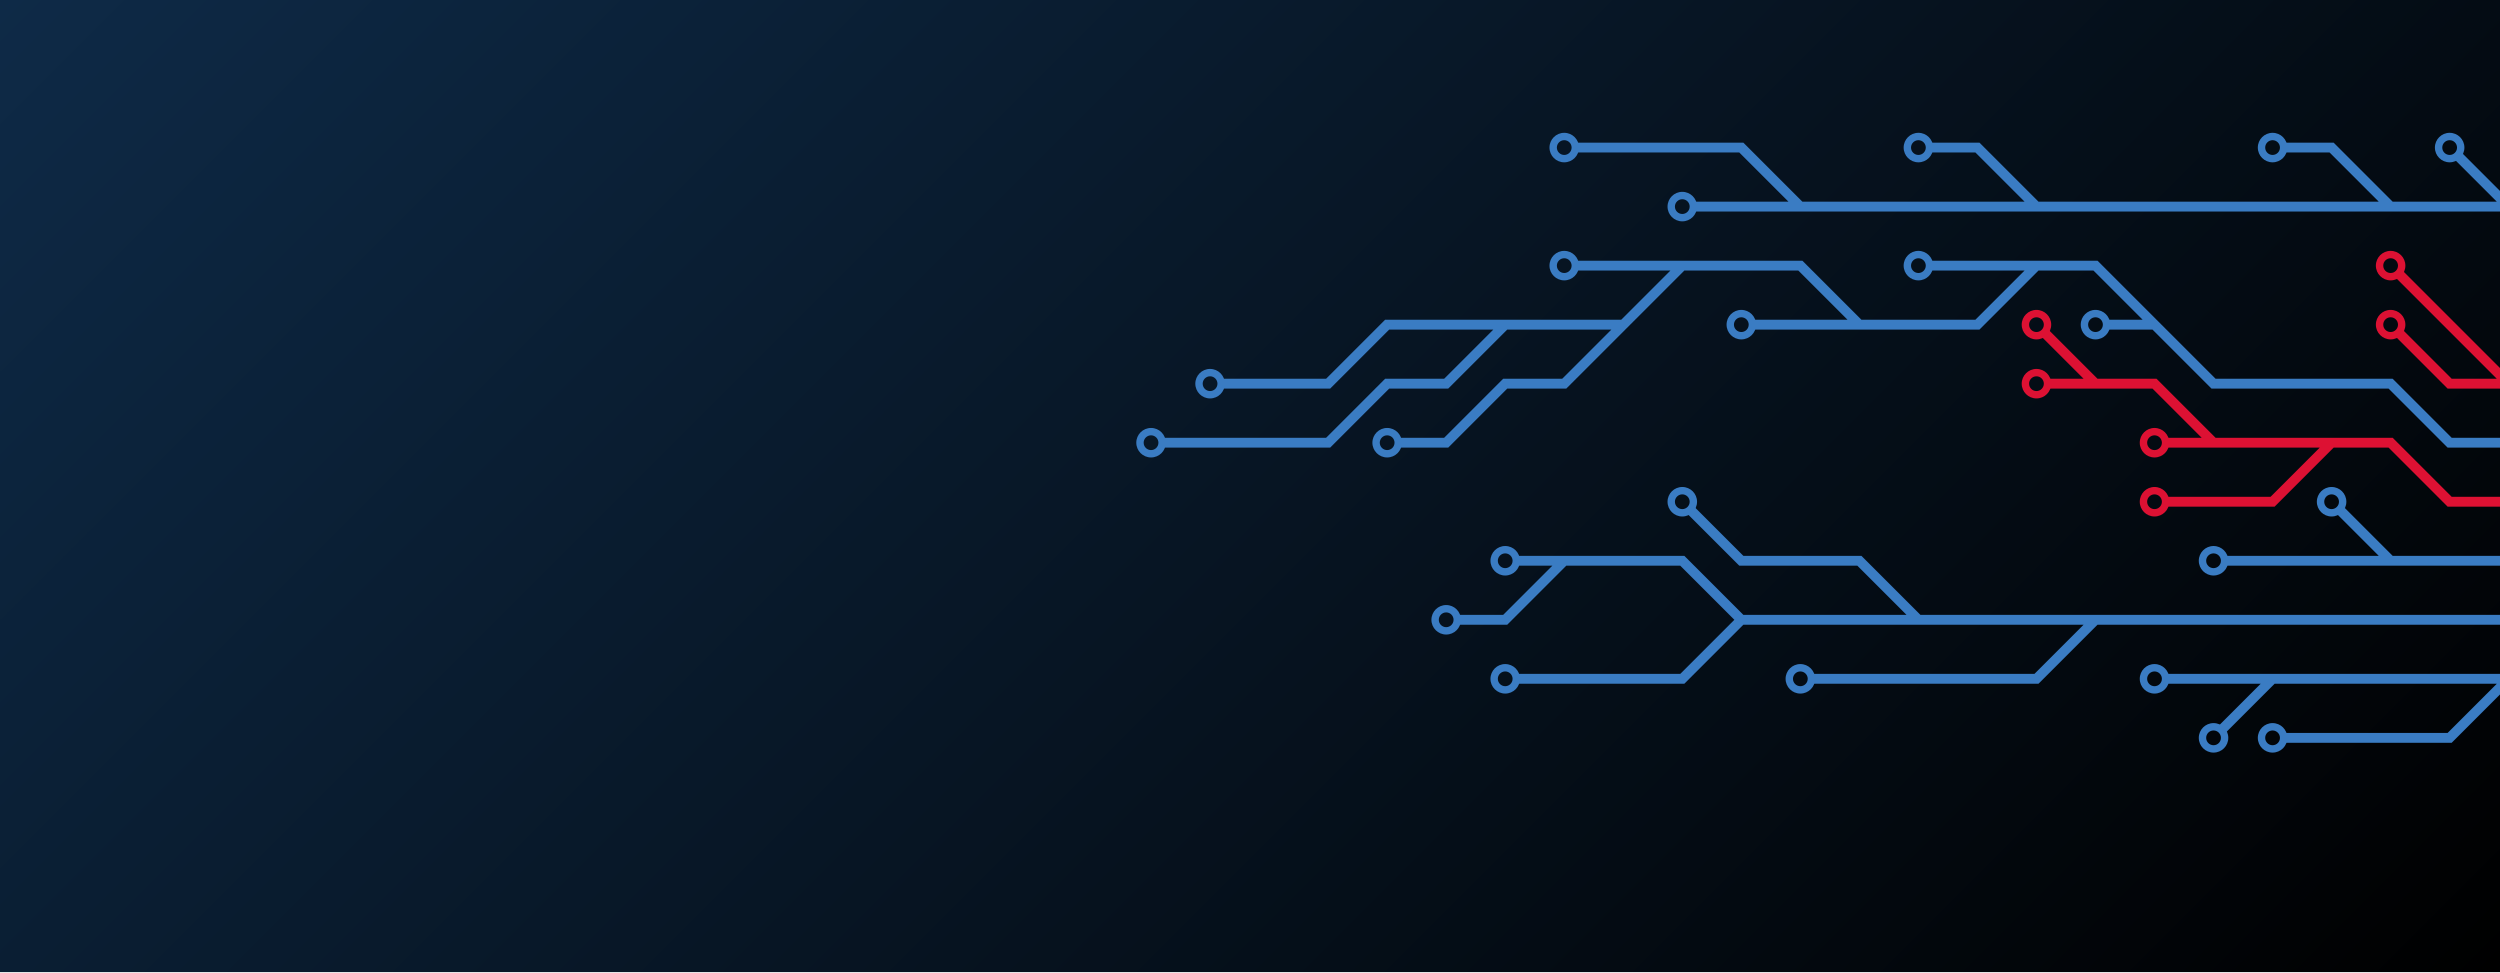
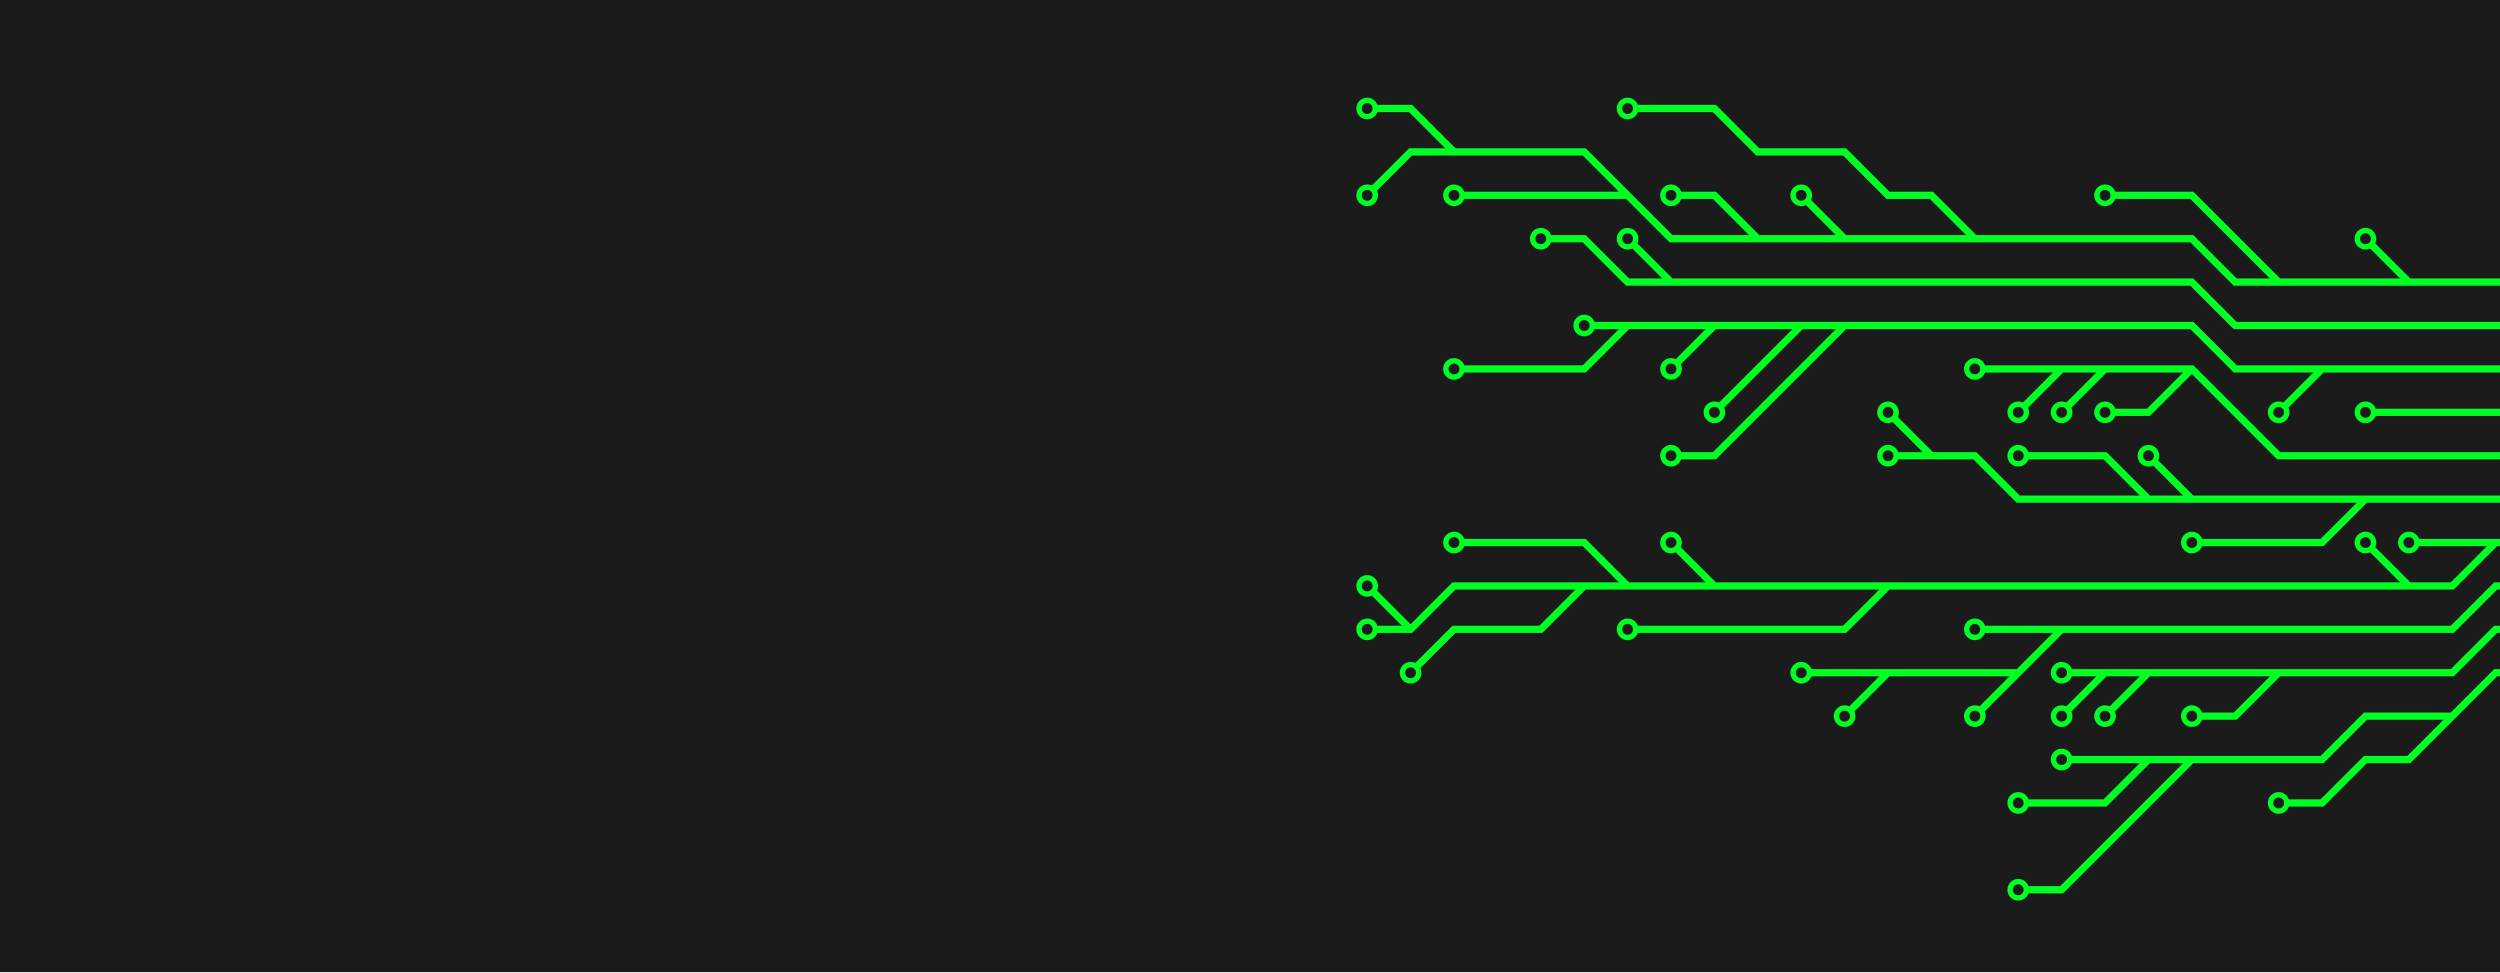
<svg xmlns="http://www.w3.org/2000/svg" version="1.1" width="1440" height="560" preserveAspectRatio="none" viewBox="0 0 1440 560">
-   <g mask="url(&quot;#SvgjsMask1382&quot;)" fill="none">
-     <rect width="1440" height="560" x="0" y="0" fill="url(#SvgjsLinearGradient1383)" />
-     <g mask="url(&quot;#SvgjsMask1384&quot;)">
-       <path d="M1275 255L1241 255M1343 255L1309 289L1275 289L1241 289M1207 221L1173 187M1479 289L1445 289L1411 289L1377 255L1343 255L1309 255L1275 255L1241 221L1207 221L1173 221" stroke="#dd1133" stroke-width="5.67" />
-       <path d="M1164.5 221 a8.5 8.5 0 1 0 17 0 a8.5 8.5 0 1 0 -17 0zM1232.5 255 a8.5 8.5 0 1 0 17 0 a8.5 8.5 0 1 0 -17 0zM1232.5 289 a8.5 8.5 0 1 0 17 0 a8.5 8.5 0 1 0 -17 0zM1164.5 187 a8.5 8.5 0 1 0 17 0 a8.5 8.5 0 1 0 -17 0z" fill="#dd1133" />
-       <path d="M969 153L935 153L901 153M1241 187L1207 187M867 187L833 221L799 221L765 255L731 255L697 255L663 255M1071 187L1037 187L1003 187M935 187L901 221L867 221L833 255L799 255M1173 153L1139 153L1105 153M1479 255L1445 255L1411 255L1377 221L1343 221L1309 221L1275 221L1241 187L1207 153L1173 153L1139 187L1105 187L1071 187L1037 153L1003 153L969 153L935 187L901 187L867 187L833 187L799 187L765 221L731 221L697 221" stroke="#3a7cc3" stroke-width="5.67" />
-       <path d="M688.5 221 a8.5 8.5 0 1 0 17 0 a8.5 8.5 0 1 0 -17 0zM892.5 153 a8.5 8.5 0 1 0 17 0 a8.5 8.5 0 1 0 -17 0zM1198.5 187 a8.5 8.5 0 1 0 17 0 a8.5 8.5 0 1 0 -17 0zM654.5 255 a8.5 8.5 0 1 0 17 0 a8.5 8.5 0 1 0 -17 0zM994.5 187 a8.5 8.5 0 1 0 17 0 a8.5 8.5 0 1 0 -17 0zM790.5 255 a8.5 8.5 0 1 0 17 0 a8.5 8.5 0 1 0 -17 0zM1096.5 153 a8.5 8.5 0 1 0 17 0 a8.5 8.5 0 1 0 -17 0z" fill="#3a7cc3" />
-       <path d="M1377 323L1343 289M1479 323L1445 323L1411 323L1377 323L1343 323L1309 323L1275 323" stroke="#3a7cc3" stroke-width="5.67" />
-       <path d="M1266.5 323 a8.5 8.5 0 1 0 17 0 a8.5 8.5 0 1 0 -17 0zM1334.5 289 a8.5 8.5 0 1 0 17 0 a8.5 8.5 0 1 0 -17 0z" fill="#3a7cc3" />
-       <path d="M1003 357L969 391L935 391L901 391L867 391M1207 357L1173 391L1139 391L1105 391L1071 391L1037 391M1105 357L1071 323L1037 323L1003 323L969 289M901 323L867 357L833 357M1479 357L1445 357L1411 357L1377 357L1343 357L1309 357L1275 357L1241 357L1207 357L1173 357L1139 357L1105 357L1071 357L1037 357L1003 357L969 323L935 323L901 323L867 323" stroke="#3a7cc3" stroke-width="5.67" />
-       <path d="M858.5 323 a8.5 8.5 0 1 0 17 0 a8.5 8.5 0 1 0 -17 0zM858.5 391 a8.5 8.5 0 1 0 17 0 a8.5 8.5 0 1 0 -17 0zM1028.5 391 a8.5 8.5 0 1 0 17 0 a8.5 8.5 0 1 0 -17 0zM960.5 289 a8.5 8.5 0 1 0 17 0 a8.5 8.5 0 1 0 -17 0zM824.5 357 a8.5 8.5 0 1 0 17 0 a8.5 8.5 0 1 0 -17 0z" fill="#3a7cc3" />
-       <path d="M1445 221L1411 187L1377 153M1479 187L1445 221L1411 221L1377 187" stroke="#dd1133" stroke-width="5.67" />
-       <path d="M1368.5 187 a8.5 8.5 0 1 0 17 0 a8.5 8.5 0 1 0 -17 0zM1368.5 153 a8.5 8.5 0 1 0 17 0 a8.5 8.5 0 1 0 -17 0z" fill="#dd1133" />
-       <path d="M1309 391L1275 425M1445 391L1411 425L1377 425L1343 425L1309 425M1479 391L1445 391L1411 391L1377 391L1343 391L1309 391L1275 391L1241 391" stroke="#3a7cc3" stroke-width="5.67" />
-       <path d="M1232.5 391 a8.5 8.5 0 1 0 17 0 a8.5 8.5 0 1 0 -17 0zM1266.5 425 a8.5 8.5 0 1 0 17 0 a8.5 8.5 0 1 0 -17 0zM1300.5 425 a8.5 8.5 0 1 0 17 0 a8.5 8.5 0 1 0 -17 0z" fill="#3a7cc3" />
-       <path d="M1445 119L1411 85M1173 119L1139 85L1105 85M1377 119L1343 85L1309 85M1037 119L1003 85L969 85L935 85L901 85M1479 153L1445 119L1411 119L1377 119L1343 119L1309 119L1275 119L1241 119L1207 119L1173 119L1139 119L1105 119L1071 119L1037 119L1003 119L969 119" stroke="#3a7cc3" stroke-width="5.67" />
-       <path d="M960.5 119 a8.5 8.5 0 1 0 17 0 a8.5 8.5 0 1 0 -17 0zM1402.5 85 a8.5 8.5 0 1 0 17 0 a8.5 8.5 0 1 0 -17 0zM1096.5 85 a8.5 8.5 0 1 0 17 0 a8.5 8.5 0 1 0 -17 0zM1300.5 85 a8.5 8.5 0 1 0 17 0 a8.5 8.5 0 1 0 -17 0zM892.5 85 a8.5 8.5 0 1 0 17 0 a8.5 8.5 0 1 0 -17 0z" fill="#3a7cc3" />
+   <g mask="url(&quot;#SvgjsMask1029&quot;)" fill="none">
+     <rect width="1440" height="560" x="0" y="0" fill="rgba(26, 27, 26, 1)" />
+     <g mask="url(&quot;#SvgjsMask1030&quot;)">
+       <path d="M1362.5 287.5L1337.5 312.5L1312.5 312.5L1287.5 312.5L1262.5 312.5M1237.5 287.5L1212.5 262.5L1187.5 262.5L1162.5 262.5M1112.5 262.5L1087.5 237.5M1262.5 287.5L1237.5 262.5M1462.5 287.5L1437.5 287.5L1412.5 287.5L1387.5 287.5L1362.5 287.5L1337.5 287.5L1312.5 287.5L1287.5 287.5L1262.5 287.5L1237.5 287.5L1212.5 287.5L1187.5 287.5L1162.5 287.5L1137.5 262.5L1112.5 262.5L1087.5 262.5" stroke="rgba(0, 255, 35, 1)" stroke-width="4.17" />
+       <path d="M1081.25 262.5 a6.25 6.25 0 1 0 12.5 0 a6.25 6.25 0 1 0 -12.5 0zM1256.25 312.5 a6.25 6.25 0 1 0 12.5 0 a6.25 6.25 0 1 0 -12.5 0zM1156.25 262.5 a6.25 6.25 0 1 0 12.5 0 a6.25 6.25 0 1 0 -12.5 0zM1081.25 237.5 a6.25 6.25 0 1 0 12.5 0 a6.25 6.25 0 1 0 -12.5 0zM1231.25 262.5 a6.25 6.25 0 1 0 12.5 0 a6.25 6.25 0 1 0 -12.5 0z" fill="rgba(0, 255, 35, 1)" />
+       <path d="M1212.5 212.5L1187.5 237.5M1262.5 212.5L1237.5 237.5L1212.5 237.5M1187.5 212.5L1162.5 212.5L1137.5 212.5M1462.5 262.5L1437.5 262.5L1412.5 262.5L1387.5 262.5L1362.5 262.5L1337.5 262.5L1312.5 262.5L1287.5 237.5L1262.5 212.5L1237.5 212.5L1212.5 212.5L1187.5 212.5L1162.5 237.5" stroke="rgba(0, 255, 35, 1)" stroke-width="4.17" />
+       <path d="M1156.25 237.5 a6.25 6.25 0 1 0 12.5 0 a6.25 6.25 0 1 0 -12.5 0zM1181.25 237.5 a6.25 6.25 0 1 0 12.5 0 a6.25 6.25 0 1 0 -12.5 0zM1206.25 237.5 a6.25 6.25 0 1 0 12.5 0 a6.25 6.25 0 1 0 -12.5 0zM1131.25 212.5 a6.25 6.25 0 1 0 12.5 0 a6.25 6.25 0 1 0 -12.5 0z" fill="rgba(0, 255, 35, 1)" />
+       <path d="M987.5 337.5L962.5 312.5M937.5 337.5L912.5 312.5L887.5 312.5L862.5 312.5L837.5 312.5M912.5 337.5L887.5 362.5L862.5 362.5L837.5 362.5L812.5 387.5M1387.5 337.5L1362.5 312.5M812.5 362.5L787.5 337.5M1437.5 312.5L1412.5 312.5L1387.5 312.5M1087.5 337.5L1062.5 362.5L1037.5 362.5L1012.5 362.5L987.5 362.5L962.5 362.5L937.5 362.5M1462.5 312.5L1437.5 312.5L1412.5 337.5L1387.5 337.5L1362.5 337.5L1337.5 337.5L1312.5 337.5L1287.5 337.5L1262.5 337.5L1237.5 337.5L1212.5 337.5L1187.5 337.5L1162.5 337.5L1137.5 337.5L1112.5 337.5L1087.5 337.5L1062.5 337.5L1037.5 337.5L1012.5 337.5L987.5 337.5L962.5 337.5L937.5 337.5L912.5 337.5L887.5 337.5L862.5 337.5L837.5 337.5L812.5 362.5L787.5 362.5" stroke="rgba(0, 255, 35, 1)" stroke-width="4.17" />
+       <path d="M781.25 362.5 a6.25 6.25 0 1 0 12.5 0 a6.25 6.25 0 1 0 -12.5 0zM956.25 312.5 a6.25 6.25 0 1 0 12.5 0 a6.25 6.25 0 1 0 -12.5 0zM831.25 312.5 a6.25 6.25 0 1 0 12.5 0 a6.25 6.25 0 1 0 -12.5 0zM806.25 387.5 a6.25 6.25 0 1 0 12.5 0 a6.25 6.25 0 1 0 -12.5 0zM1356.25 312.5 a6.25 6.25 0 1 0 12.5 0 a6.25 6.25 0 1 0 -12.5 0zM781.25 337.5 a6.25 6.25 0 1 0 12.5 0 a6.25 6.25 0 1 0 -12.5 0zM1381.25 312.5 a6.25 6.25 0 1 0 12.5 0 a6.25 6.25 0 1 0 -12.5 0zM931.25 362.5 a6.25 6.25 0 1 0 12.5 0 a6.25 6.25 0 1 0 -12.5 0z" fill="rgba(0, 255, 35, 1)" />
+       <path d="M1462.5 237.5L1437.5 237.5L1412.5 237.5L1387.5 237.5L1362.5 237.5" stroke="rgba(0, 255, 35, 1)" stroke-width="4.17" />
+       <path d="M1356.25 237.5 a6.25 6.25 0 1 0 12.5 0 a6.25 6.25 0 1 0 -12.5 0z" fill="rgba(0, 255, 35, 1)" />
+       <path d="M1187.5 362.5L1162.5 362.5L1137.5 362.5M1162.5 387.5L1137.5 412.5M1087.5 387.5L1062.5 412.5M1462.5 337.5L1437.5 337.5L1412.5 362.5L1387.5 362.5L1362.5 362.5L1337.5 362.5L1312.5 362.5L1287.5 362.5L1262.5 362.5L1237.5 362.5L1212.5 362.5L1187.5 362.5L1162.5 387.5L1137.5 387.5L1112.5 387.5L1087.5 387.5L1062.5 387.5L1037.5 387.5" stroke="rgba(0, 255, 35, 1)" stroke-width="4.17" />
+       <path d="M1031.25 387.5 a6.25 6.25 0 1 0 12.5 0 a6.25 6.25 0 1 0 -12.5 0zM1131.25 362.5 a6.25 6.25 0 1 0 12.5 0 a6.25 6.25 0 1 0 -12.5 0zM1131.25 412.5 a6.25 6.25 0 1 0 12.5 0 a6.25 6.25 0 1 0 -12.5 0zM1056.25 412.5 a6.25 6.25 0 1 0 12.5 0 a6.25 6.25 0 1 0 -12.5 0z" fill="rgba(0, 255, 35, 1)" />
+       <path d="M1037.5 187.5L1012.5 212.5L987.5 237.5M937.5 187.5L912.5 212.5L887.5 212.5L862.5 212.5L837.5 212.5M1337.5 212.5L1312.5 237.5M1062.5 187.5L1037.5 212.5L1012.5 237.5L987.5 262.5L962.5 262.5M987.5 187.5L962.5 212.5M1462.5 212.5L1437.5 212.5L1412.5 212.5L1387.5 212.5L1362.5 212.5L1337.5 212.5L1312.5 212.5L1287.5 212.5L1262.5 187.5L1237.5 187.5L1212.5 187.5L1187.5 187.5L1162.5 187.5L1137.5 187.5L1112.5 187.5L1087.5 187.5L1062.5 187.5L1037.5 187.5L1012.5 187.5L987.5 187.5L962.5 187.5L937.5 187.5L912.5 187.5" stroke="rgba(0, 255, 35, 1)" stroke-width="4.17" />
+       <path d="M906.25 187.5 a6.25 6.25 0 1 0 12.5 0 a6.25 6.25 0 1 0 -12.5 0zM981.25 237.5 a6.25 6.25 0 1 0 12.5 0 a6.25 6.25 0 1 0 -12.5 0zM831.25 212.5 a6.25 6.25 0 1 0 12.5 0 a6.25 6.25 0 1 0 -12.5 0zM1306.25 237.5 a6.25 6.25 0 1 0 12.5 0 a6.25 6.25 0 1 0 -12.5 0zM956.25 262.5 a6.25 6.25 0 1 0 12.5 0 a6.25 6.25 0 1 0 -12.5 0zM956.25 212.5 a6.25 6.25 0 1 0 12.5 0 a6.25 6.25 0 1 0 -12.5 0z" fill="rgba(0, 255, 35, 1)" />
+       <path d="M1212.5 387.5L1187.5 387.5M1237.5 387.5L1212.5 412.5M1312.5 387.5L1287.5 412.5L1262.5 412.5M1462.5 362.5L1437.5 362.5L1412.5 387.5L1387.5 387.5L1362.5 387.5L1337.5 387.5L1312.5 387.5L1287.5 387.5L1262.5 387.5L1237.5 387.5L1212.5 387.5L1187.5 412.5" stroke="rgba(0, 255, 35, 1)" stroke-width="4.17" />
+       <path d="M1181.25 412.5 a6.25 6.25 0 1 0 12.5 0 a6.25 6.25 0 1 0 -12.5 0zM1181.25 387.5 a6.25 6.25 0 1 0 12.5 0 a6.25 6.25 0 1 0 -12.5 0zM1206.25 412.5 a6.25 6.25 0 1 0 12.5 0 a6.25 6.25 0 1 0 -12.5 0zM1256.25 412.5 a6.25 6.25 0 1 0 12.5 0 a6.25 6.25 0 1 0 -12.5 0z" fill="rgba(0, 255, 35, 1)" />
+       <path d="M962.5 162.5L937.5 162.5L912.5 137.5L887.5 137.5M1462.5 187.5L1437.5 187.5L1412.5 187.5L1387.5 187.5L1362.5 187.5L1337.5 187.5L1312.5 187.5L1287.5 187.5L1262.5 162.5L1237.5 162.5L1212.5 162.5L1187.5 162.5L1162.5 162.5L1137.5 162.5L1112.5 162.5L1087.5 162.5L1062.5 162.5L1037.5 162.5L1012.5 162.5L987.5 162.5L962.5 162.5L937.5 137.5" stroke="rgba(0, 255, 35, 1)" stroke-width="4.17" />
+       <path d="M931.25 137.5 a6.25 6.25 0 1 0 12.5 0 a6.25 6.25 0 1 0 -12.5 0zM881.25 137.5 a6.25 6.25 0 1 0 12.5 0 a6.25 6.25 0 1 0 -12.5 0z" fill="rgba(0, 255, 35, 1)" />
+       <path d="M1412.5 412.5L1387.5 437.5L1362.5 437.5L1337.5 462.5L1312.5 462.5M1237.5 437.5L1212.5 462.5L1187.5 462.5L1162.5 462.5M1262.5 437.5L1237.5 462.5L1212.5 487.5L1187.5 512.5L1162.5 512.5M1462.5 387.5L1437.5 387.5L1412.5 412.5L1387.5 412.5L1362.5 412.5L1337.5 437.5L1312.5 437.5L1287.5 437.5L1262.5 437.5L1237.5 437.5L1212.5 437.5L1187.5 437.5" stroke="rgba(0, 255, 35, 1)" stroke-width="4.17" />
+       <path d="M1181.25 437.5 a6.25 6.25 0 1 0 12.5 0 a6.25 6.25 0 1 0 -12.5 0zM1306.25 462.5 a6.25 6.25 0 1 0 12.5 0 a6.25 6.25 0 1 0 -12.5 0zM1156.25 462.5 a6.25 6.25 0 1 0 12.5 0 a6.25 6.25 0 1 0 -12.5 0zM1156.25 512.5 a6.25 6.25 0 1 0 12.5 0 a6.25 6.25 0 1 0 -12.5 0z" fill="rgba(0, 255, 35, 1)" />
+       <path d="M1137.5 137.5L1112.5 112.5L1087.5 112.5L1062.5 87.5L1037.5 87.5L1012.5 87.5L987.5 62.5L962.5 62.5L937.5 62.5M1312.5 162.5L1287.5 137.5L1262.5 112.5L1237.5 112.5L1212.5 112.5M937.5 112.5L912.5 112.5L887.5 112.5L862.5 112.5L837.5 112.5M837.5 87.5L812.5 62.5L787.5 62.5M1012.5 137.5L987.5 112.5L962.5 112.5M1387.5 162.5L1362.5 137.5M1062.5 137.5L1037.5 112.5M1462.5 162.5L1437.5 162.5L1412.5 162.5L1387.5 162.5L1362.5 162.5L1337.5 162.5L1312.5 162.5L1287.5 162.5L1262.5 137.5L1237.5 137.5L1212.5 137.5L1187.5 137.5L1162.5 137.5L1137.5 137.5L1112.5 137.5L1087.5 137.5L1062.5 137.5L1037.5 137.5L1012.5 137.5L987.5 137.5L962.5 137.5L937.5 112.5L912.5 87.5L887.5 87.5L862.5 87.5L837.5 87.5L812.5 87.5L787.5 112.5" stroke="rgba(0, 255, 35, 1)" stroke-width="4.17" />
+       <path d="M781.25 112.5 a6.25 6.25 0 1 0 12.5 0 a6.25 6.25 0 1 0 -12.5 0zM931.25 62.5 a6.25 6.25 0 1 0 12.5 0 a6.25 6.25 0 1 0 -12.5 0zM1206.25 112.5 a6.25 6.25 0 1 0 12.5 0 a6.25 6.25 0 1 0 -12.5 0zM831.25 112.5 a6.25 6.25 0 1 0 12.5 0 a6.25 6.25 0 1 0 -12.5 0zM781.25 62.5 a6.25 6.25 0 1 0 12.5 0 a6.25 6.25 0 1 0 -12.5 0zM956.25 112.5 a6.25 6.25 0 1 0 12.5 0 a6.25 6.25 0 1 0 -12.5 0zM1356.25 137.5 a6.25 6.25 0 1 0 12.5 0 a6.25 6.25 0 1 0 -12.5 0zM1031.25 112.5 a6.25 6.25 0 1 0 12.5 0 a6.25 6.25 0 1 0 -12.5 0z" fill="rgba(0, 255, 35, 1)" />
    </g>
  </g>
  <defs>
-     <mask id="SvgjsMask1382">
+     <mask id="SvgjsMask1029">
      <rect width="1440" height="560" fill="#ffffff" />
    </mask>
-     <linearGradient x1="15.28%" y1="-39.29%" x2="84.72%" y2="139.29%" gradientUnits="userSpaceOnUse" id="SvgjsLinearGradient1383">
-       <stop stop-color="#0e2a47" offset="0" />
-       <stop stop-color="rgba(0, 0, 0, 1)" offset="1" />
-     </linearGradient>
-     <mask id="SvgjsMask1384">
+     <mask id="SvgjsMask1030">
      <rect width="1440" height="560" fill="white" />
-       <path d="M1168.75 221 a4.25 4.25 0 1 0 8.5 0 a4.25 4.25 0 1 0 -8.5 0zM1236.75 255 a4.25 4.25 0 1 0 8.5 0 a4.25 4.25 0 1 0 -8.5 0zM1236.75 289 a4.25 4.25 0 1 0 8.5 0 a4.25 4.25 0 1 0 -8.5 0zM1168.75 187 a4.25 4.25 0 1 0 8.5 0 a4.25 4.25 0 1 0 -8.5 0z" fill="black" />
-       <path d="M692.75 221 a4.25 4.25 0 1 0 8.5 0 a4.25 4.25 0 1 0 -8.5 0zM896.75 153 a4.25 4.25 0 1 0 8.5 0 a4.25 4.25 0 1 0 -8.5 0zM1202.75 187 a4.25 4.25 0 1 0 8.5 0 a4.25 4.25 0 1 0 -8.5 0zM658.75 255 a4.25 4.25 0 1 0 8.5 0 a4.25 4.25 0 1 0 -8.5 0zM998.75 187 a4.25 4.25 0 1 0 8.5 0 a4.25 4.25 0 1 0 -8.5 0zM794.75 255 a4.25 4.25 0 1 0 8.5 0 a4.25 4.25 0 1 0 -8.5 0zM1100.75 153 a4.25 4.25 0 1 0 8.5 0 a4.25 4.25 0 1 0 -8.5 0z" fill="black" />
-       <path d="M1270.75 323 a4.25 4.25 0 1 0 8.5 0 a4.25 4.25 0 1 0 -8.5 0zM1338.75 289 a4.25 4.25 0 1 0 8.5 0 a4.25 4.25 0 1 0 -8.5 0z" fill="black" />
-       <path d="M862.75 323 a4.25 4.25 0 1 0 8.5 0 a4.25 4.25 0 1 0 -8.5 0zM862.75 391 a4.25 4.25 0 1 0 8.5 0 a4.25 4.25 0 1 0 -8.5 0zM1032.75 391 a4.25 4.25 0 1 0 8.5 0 a4.25 4.25 0 1 0 -8.5 0zM964.75 289 a4.25 4.25 0 1 0 8.5 0 a4.25 4.25 0 1 0 -8.5 0zM828.75 357 a4.25 4.25 0 1 0 8.5 0 a4.25 4.25 0 1 0 -8.5 0z" fill="black" />
-       <path d="M1372.75 187 a4.25 4.25 0 1 0 8.5 0 a4.25 4.25 0 1 0 -8.5 0zM1372.75 153 a4.25 4.25 0 1 0 8.5 0 a4.25 4.25 0 1 0 -8.5 0z" fill="black" />
-       <path d="M1236.75 391 a4.25 4.25 0 1 0 8.5 0 a4.25 4.25 0 1 0 -8.5 0zM1270.75 425 a4.25 4.25 0 1 0 8.5 0 a4.25 4.25 0 1 0 -8.5 0zM1304.75 425 a4.25 4.25 0 1 0 8.5 0 a4.25 4.25 0 1 0 -8.5 0z" fill="black" />
-       <path d="M964.75 119 a4.25 4.25 0 1 0 8.5 0 a4.25 4.25 0 1 0 -8.5 0zM1406.75 85 a4.25 4.25 0 1 0 8.5 0 a4.25 4.25 0 1 0 -8.5 0zM1100.75 85 a4.25 4.25 0 1 0 8.5 0 a4.25 4.25 0 1 0 -8.5 0zM1304.75 85 a4.25 4.25 0 1 0 8.5 0 a4.25 4.25 0 1 0 -8.5 0zM896.75 85 a4.25 4.25 0 1 0 8.5 0 a4.25 4.25 0 1 0 -8.5 0z" fill="black" />
+       <path d="M1084.37 262.5 a3.13 3.13 0 1 0 6.26 0 a3.13 3.13 0 1 0 -6.26 0zM1259.37 312.5 a3.13 3.13 0 1 0 6.26 0 a3.13 3.13 0 1 0 -6.26 0zM1159.37 262.5 a3.13 3.13 0 1 0 6.26 0 a3.13 3.13 0 1 0 -6.26 0zM1084.37 237.5 a3.13 3.13 0 1 0 6.26 0 a3.13 3.13 0 1 0 -6.26 0zM1234.37 262.5 a3.13 3.13 0 1 0 6.26 0 a3.13 3.13 0 1 0 -6.26 0z" fill="black" />
+       <path d="M1159.37 237.5 a3.13 3.13 0 1 0 6.26 0 a3.13 3.13 0 1 0 -6.26 0zM1184.37 237.5 a3.13 3.13 0 1 0 6.26 0 a3.13 3.13 0 1 0 -6.26 0zM1209.37 237.5 a3.13 3.13 0 1 0 6.26 0 a3.13 3.13 0 1 0 -6.26 0zM1134.37 212.5 a3.13 3.13 0 1 0 6.26 0 a3.13 3.13 0 1 0 -6.26 0z" fill="black" />
+       <path d="M784.37 362.5 a3.13 3.13 0 1 0 6.26 0 a3.13 3.13 0 1 0 -6.26 0zM959.37 312.5 a3.13 3.13 0 1 0 6.26 0 a3.13 3.13 0 1 0 -6.26 0zM834.37 312.5 a3.13 3.13 0 1 0 6.26 0 a3.13 3.13 0 1 0 -6.26 0zM809.37 387.5 a3.13 3.13 0 1 0 6.26 0 a3.13 3.13 0 1 0 -6.26 0zM1359.37 312.5 a3.13 3.13 0 1 0 6.26 0 a3.13 3.13 0 1 0 -6.26 0zM784.37 337.5 a3.13 3.13 0 1 0 6.26 0 a3.13 3.13 0 1 0 -6.26 0zM1384.37 312.5 a3.13 3.13 0 1 0 6.26 0 a3.13 3.13 0 1 0 -6.26 0zM934.37 362.5 a3.13 3.13 0 1 0 6.26 0 a3.13 3.13 0 1 0 -6.26 0z" fill="black" />
+       <path d="M1359.37 237.5 a3.13 3.13 0 1 0 6.26 0 a3.13 3.13 0 1 0 -6.26 0z" fill="black" />
+       <path d="M1034.37 387.5 a3.13 3.13 0 1 0 6.26 0 a3.13 3.13 0 1 0 -6.26 0zM1134.37 362.5 a3.13 3.13 0 1 0 6.26 0 a3.13 3.13 0 1 0 -6.26 0zM1134.37 412.5 a3.13 3.13 0 1 0 6.26 0 a3.13 3.13 0 1 0 -6.26 0zM1059.37 412.5 a3.13 3.13 0 1 0 6.26 0 a3.13 3.13 0 1 0 -6.26 0z" fill="black" />
+       <path d="M909.37 187.5 a3.13 3.13 0 1 0 6.26 0 a3.13 3.13 0 1 0 -6.26 0zM984.37 237.5 a3.13 3.13 0 1 0 6.26 0 a3.13 3.13 0 1 0 -6.26 0zM834.37 212.5 a3.13 3.13 0 1 0 6.26 0 a3.13 3.13 0 1 0 -6.26 0zM1309.37 237.5 a3.13 3.13 0 1 0 6.26 0 a3.13 3.13 0 1 0 -6.26 0zM959.37 262.5 a3.13 3.13 0 1 0 6.26 0 a3.13 3.13 0 1 0 -6.26 0zM959.37 212.5 a3.13 3.13 0 1 0 6.26 0 a3.13 3.13 0 1 0 -6.26 0z" fill="black" />
+       <path d="M1184.37 412.5 a3.13 3.13 0 1 0 6.26 0 a3.13 3.13 0 1 0 -6.26 0zM1184.37 387.5 a3.13 3.13 0 1 0 6.26 0 a3.13 3.13 0 1 0 -6.26 0zM1209.37 412.5 a3.13 3.13 0 1 0 6.26 0 a3.13 3.13 0 1 0 -6.26 0zM1259.37 412.5 a3.13 3.13 0 1 0 6.26 0 a3.13 3.13 0 1 0 -6.26 0z" fill="black" />
+       <path d="M934.37 137.5 a3.13 3.13 0 1 0 6.26 0 a3.13 3.13 0 1 0 -6.26 0zM884.37 137.5 a3.13 3.13 0 1 0 6.26 0 a3.13 3.13 0 1 0 -6.26 0z" fill="black" />
+       <path d="M1184.37 437.5 a3.13 3.13 0 1 0 6.26 0 a3.13 3.13 0 1 0 -6.26 0zM1309.37 462.5 a3.13 3.13 0 1 0 6.26 0 a3.13 3.13 0 1 0 -6.26 0zM1159.37 462.5 a3.13 3.13 0 1 0 6.26 0 a3.13 3.13 0 1 0 -6.26 0zM1159.37 512.5 a3.13 3.13 0 1 0 6.26 0 a3.13 3.13 0 1 0 -6.26 0z" fill="black" />
+       <path d="M784.37 112.5 a3.13 3.13 0 1 0 6.26 0 a3.13 3.13 0 1 0 -6.26 0zM934.37 62.5 a3.13 3.13 0 1 0 6.26 0 a3.13 3.13 0 1 0 -6.26 0zM1209.37 112.5 a3.13 3.13 0 1 0 6.26 0 a3.13 3.13 0 1 0 -6.26 0zM834.37 112.5 a3.13 3.13 0 1 0 6.26 0 a3.13 3.13 0 1 0 -6.26 0zM784.37 62.5 a3.13 3.13 0 1 0 6.26 0 a3.13 3.13 0 1 0 -6.26 0zM959.37 112.5 a3.13 3.13 0 1 0 6.26 0 a3.13 3.13 0 1 0 -6.26 0zM1359.37 137.5 a3.13 3.13 0 1 0 6.26 0 a3.13 3.13 0 1 0 -6.26 0zM1034.37 112.5 a3.13 3.13 0 1 0 6.26 0 a3.13 3.13 0 1 0 -6.26 0z" fill="black" />
    </mask>
  </defs>
</svg>
